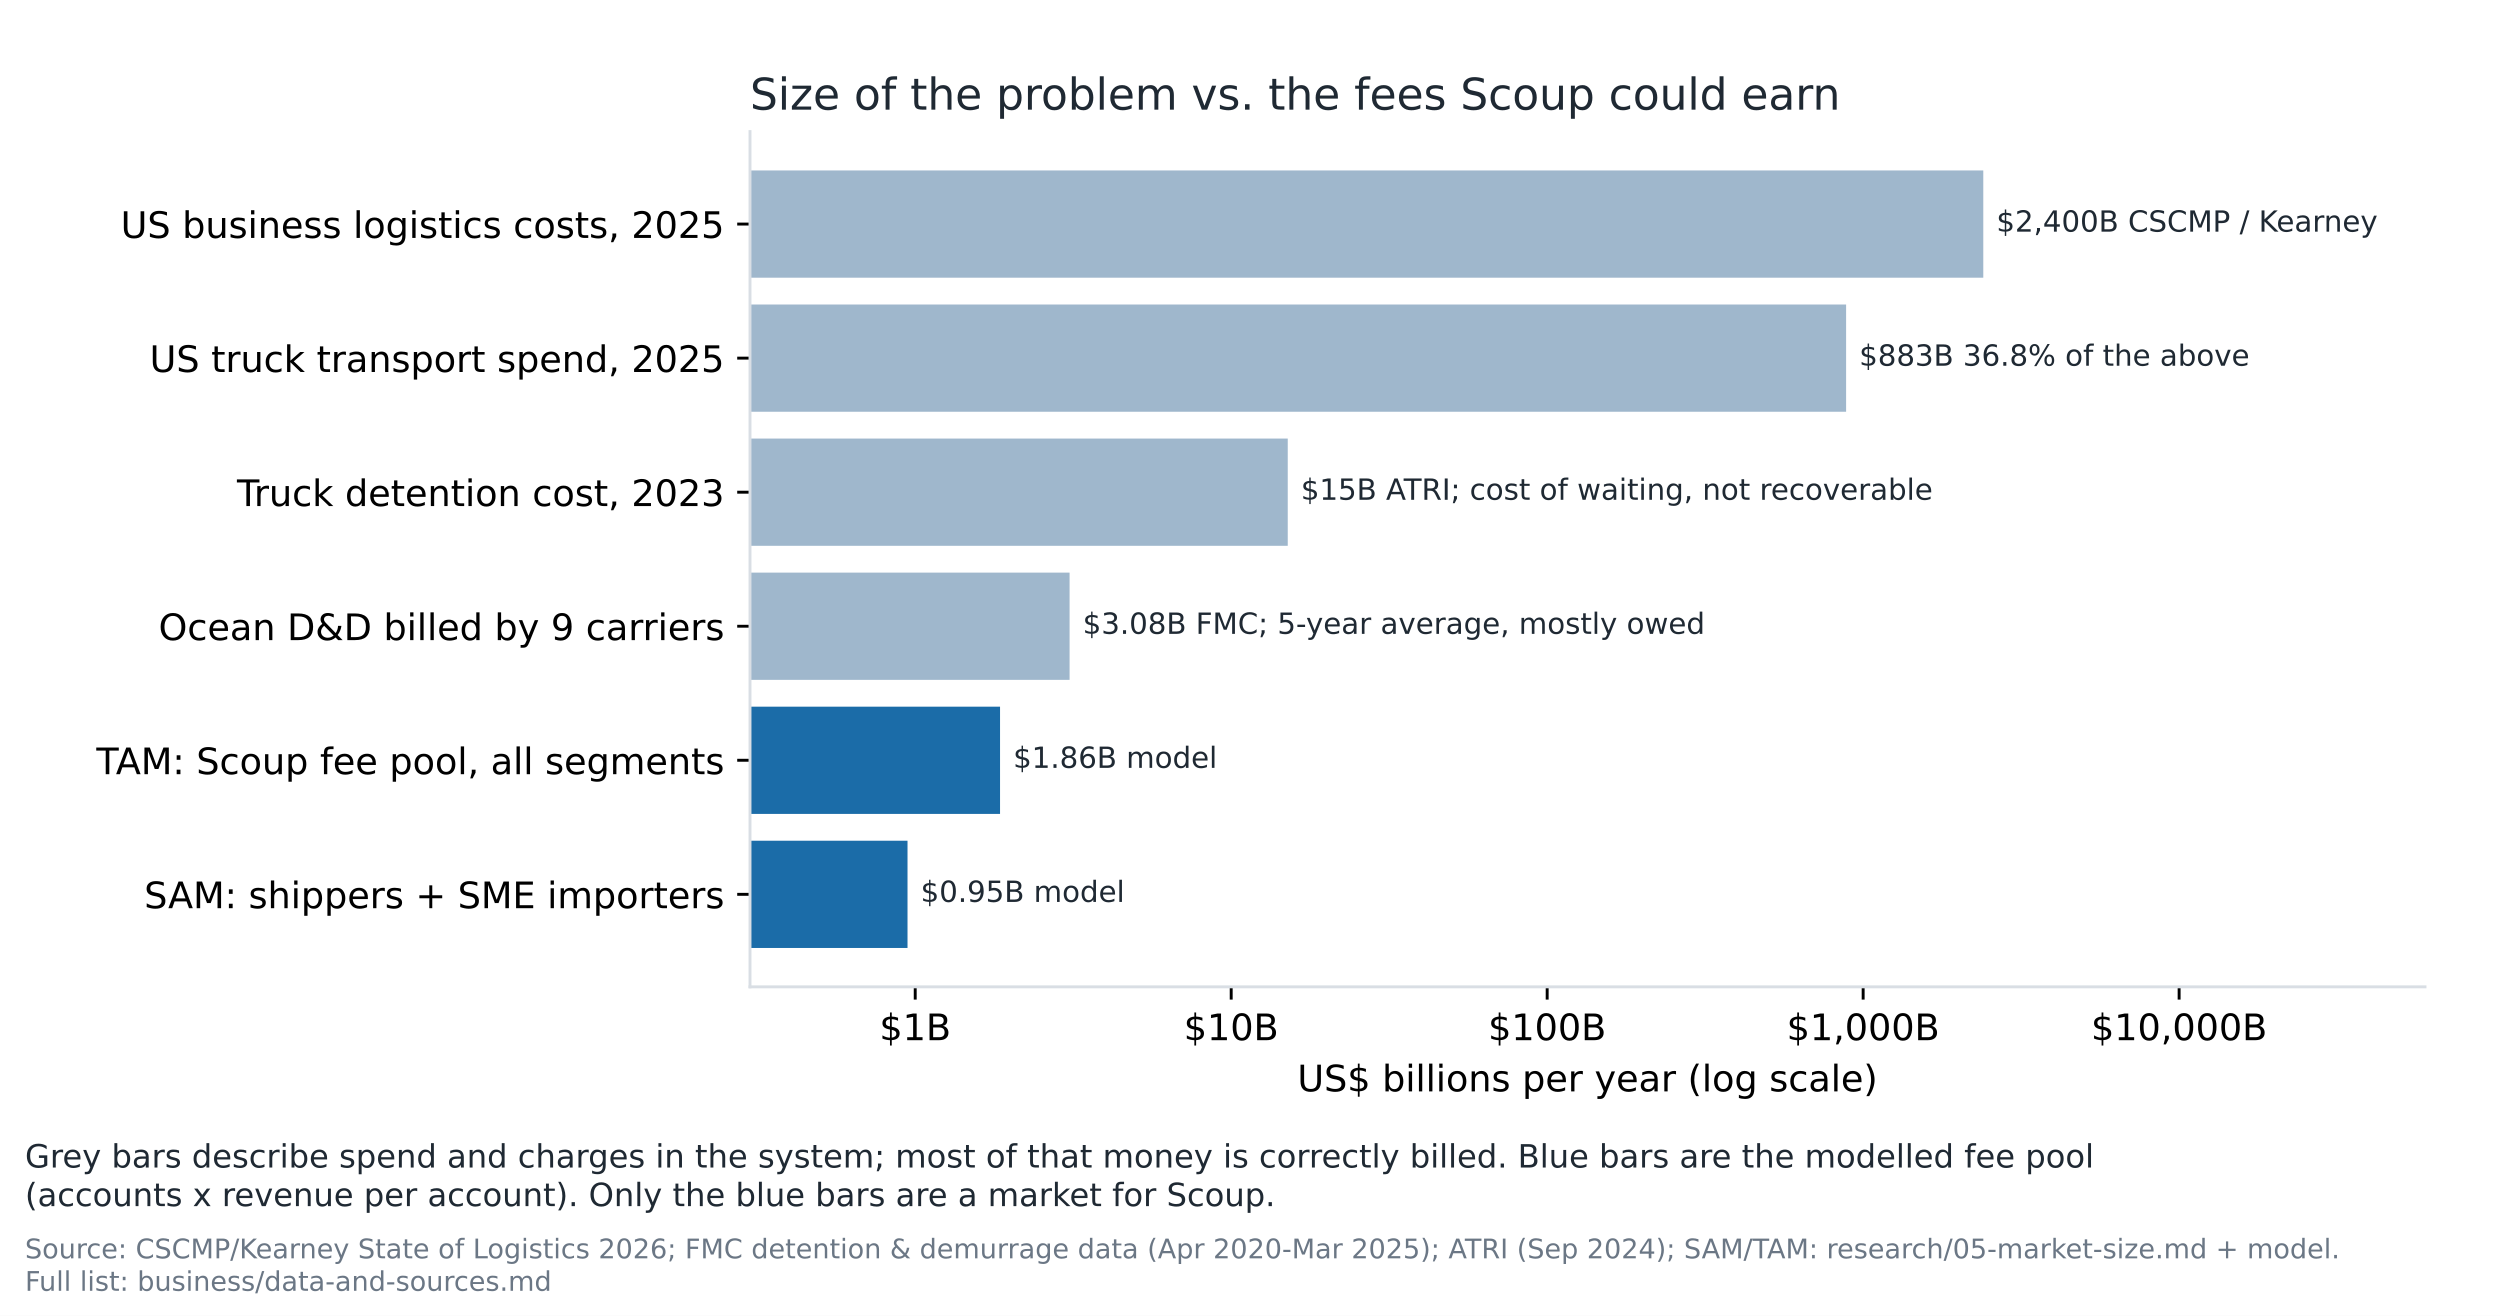
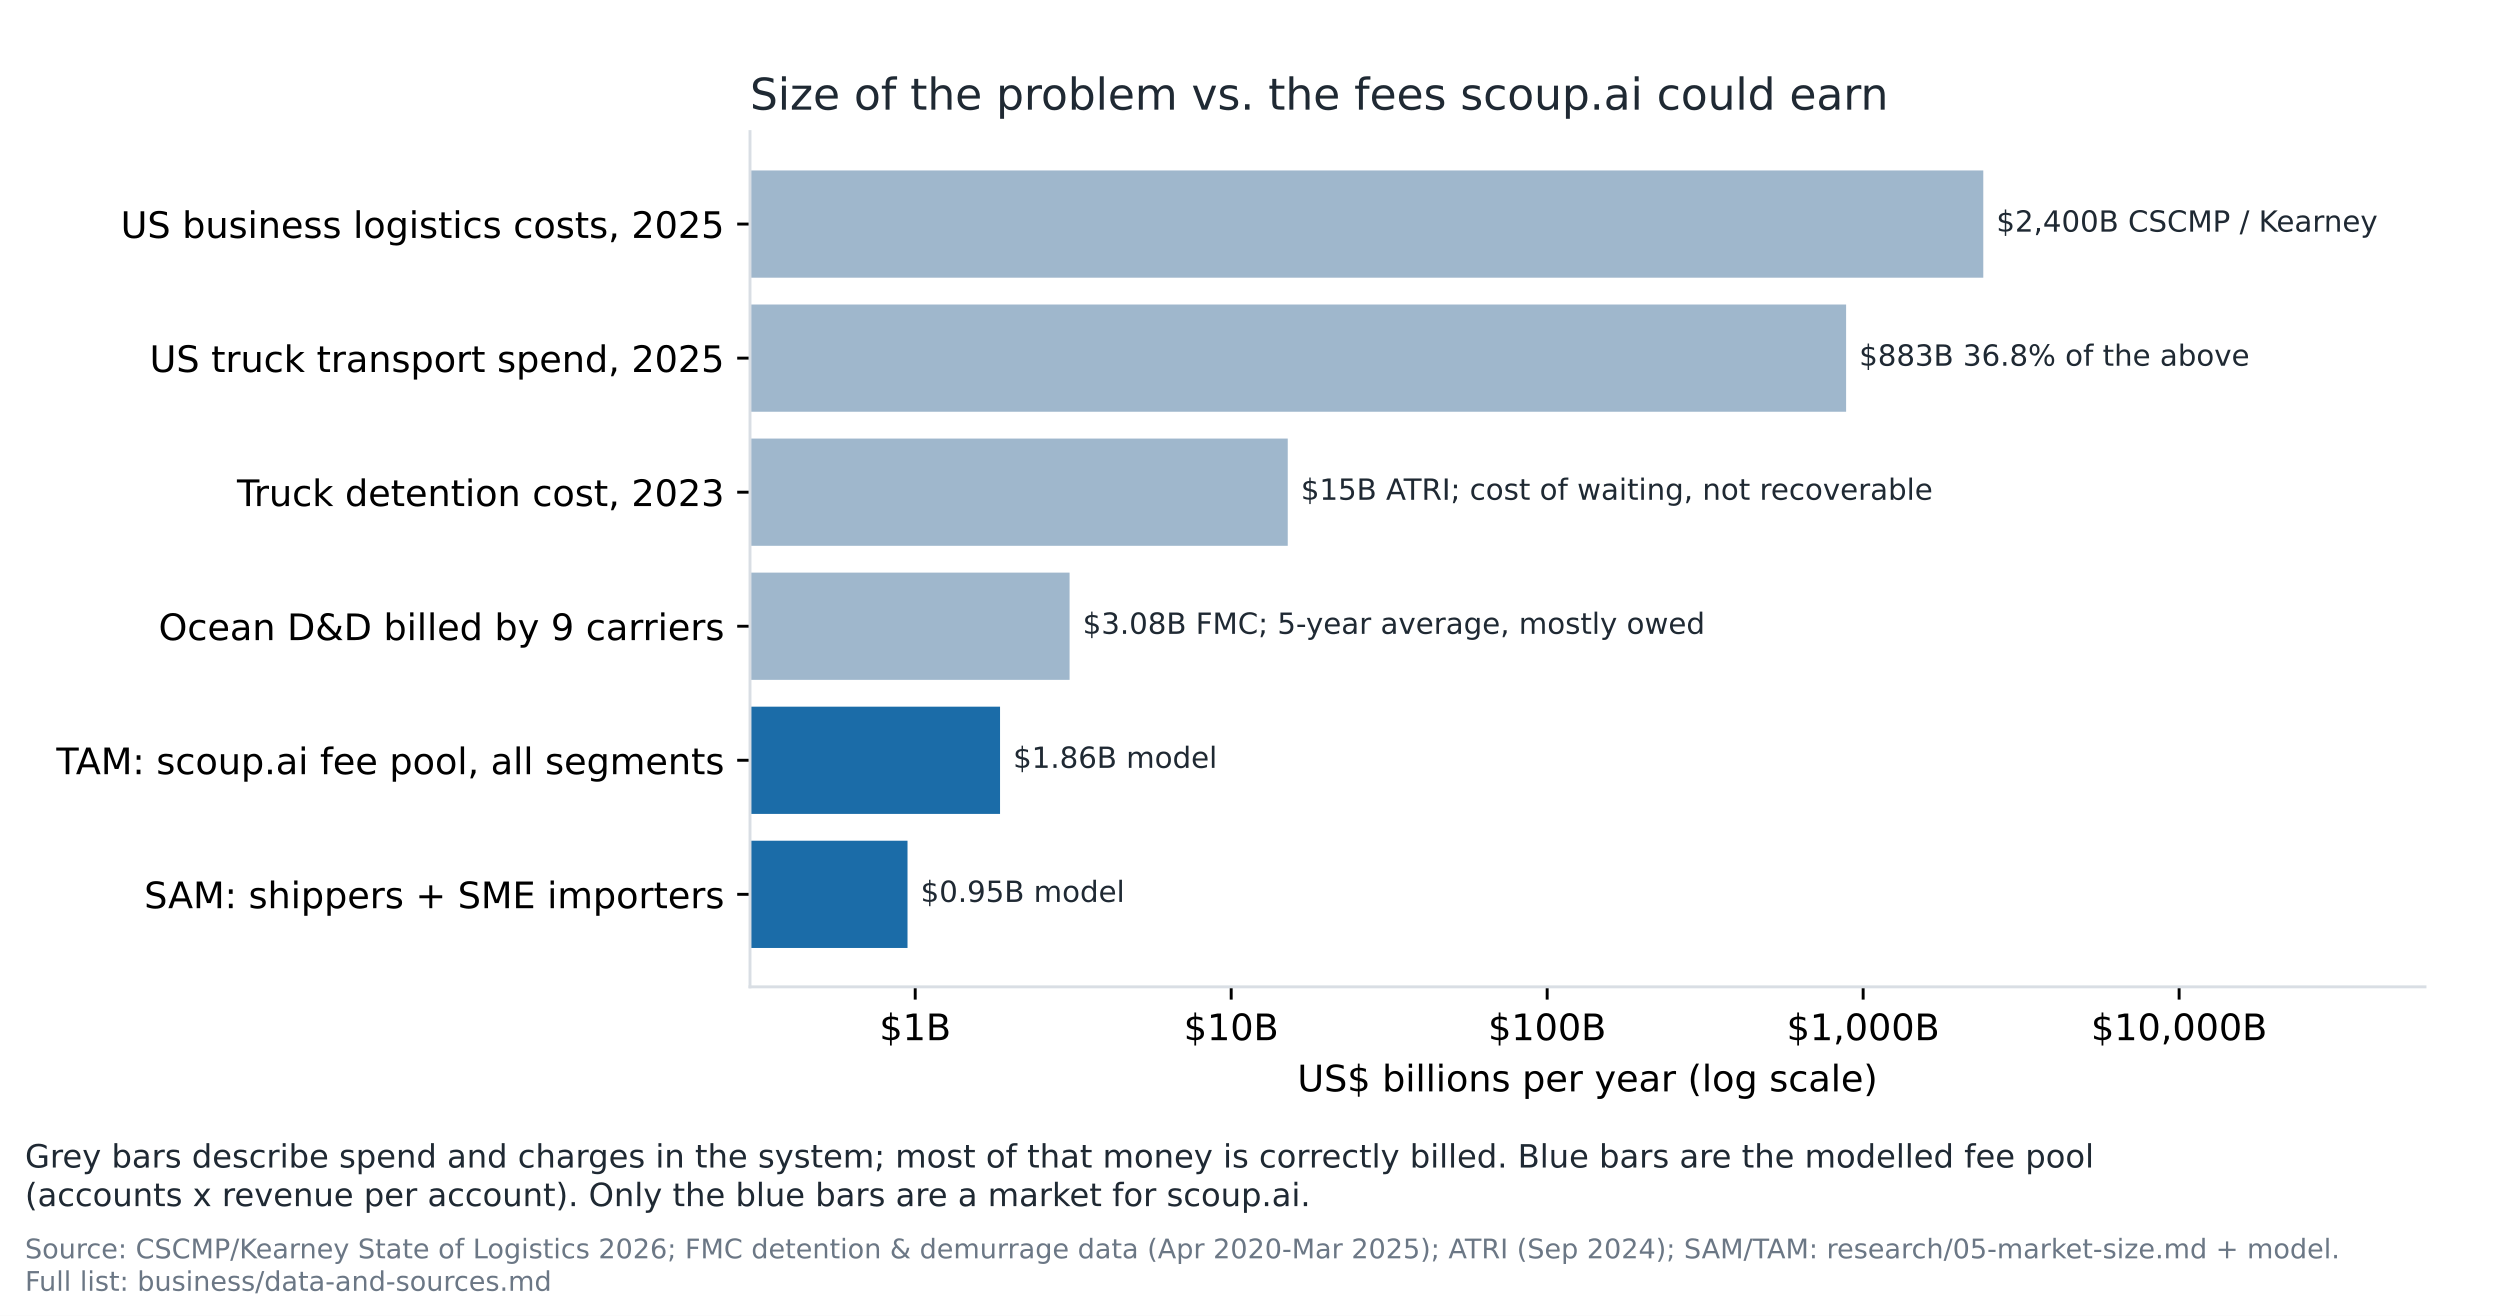
<svg xmlns="http://www.w3.org/2000/svg" xmlns:xlink="http://www.w3.org/1999/xlink" width="684pt" height="360pt" viewBox="0 0 684 360" version="1.1">
  <defs>
    <style type="text/css">*{stroke-linejoin: round; stroke-linecap: butt}</style>
  </defs>
  <g id="figure_1">
    <g id="patch_1">
      <path d="M 0 360  L 684 360  L 684 0  L 0 0  z " style="fill: #ffffff" />
    </g>
    <g id="axes_1">
      <g id="patch_2">
        <path d="M 205.2 270  L 663.48 270  L 663.48 36  L 205.2 36  z " style="fill: #ffffff" />
      </g>
      <g id="patch_3">
-         <path d="M -86200.72 259.364  L 248.295 259.364  L 248.295 230.022  L -86200.72 230.022  z " clip-path="url(#p543af6225b)" style="fill: #1b6ca8" />
+         <path d="M -86200.72 259.364  L 248.295 259.364  L 248.295 230.022  L -86200.72 230.022  z " clip-path="url(#pf828887fbb)" style="fill: #1b6ca8" />
      </g>
      <g id="patch_4">
-         <path d="M -86200.72 222.687  L 273.612 222.687  L 273.612 193.345  L -86200.72 193.345  z " clip-path="url(#p543af6225b)" style="fill: #1b6ca8" />
+         <path d="M -86200.72 222.687  L 273.612 222.687  L 273.612 193.345  L -86200.72 193.345  z " clip-path="url(#pf828887fbb)" style="fill: #1b6ca8" />
      </g>
      <g id="patch_5">
-         <path d="M -86200.72 186.009  L 292.639 186.009  L 292.639 156.668  L -86200.72 156.668  z " clip-path="url(#p543af6225b)" style="fill: #9fb7cc" />
+         <path d="M -86200.72 186.009  L 292.639 186.009  L 292.639 156.668  L -86200.72 156.668  z " clip-path="url(#pf828887fbb)" style="fill: #9fb7cc" />
      </g>
      <g id="patch_6">
-         <path d="M -86200.72 149.332  L 352.327 149.332  L 352.327 119.991  L -86200.72 119.991  z " clip-path="url(#p543af6225b)" style="fill: #9fb7cc" />
+         <path d="M -86200.72 149.332  L 352.327 149.332  L 352.327 119.991  L -86200.72 119.991  z " clip-path="url(#pf828887fbb)" style="fill: #9fb7cc" />
      </g>
      <g id="patch_7">
-         <path d="M -86200.72 112.655  L 505.094 112.655  L 505.094 83.313  L -86200.72 83.313  z " clip-path="url(#p543af6225b)" style="fill: #9fb7cc" />
+         <path d="M -86200.72 112.655  L 505.094 112.655  L 505.094 83.313  L -86200.72 83.313  z " clip-path="url(#pf828887fbb)" style="fill: #9fb7cc" />
      </g>
      <g id="patch_8">
-         <path d="M -86200.72 75.978  L 542.627 75.978  L 542.627 46.636  L -86200.72 46.636  z " clip-path="url(#p543af6225b)" style="fill: #9fb7cc" />
+         <path d="M -86200.72 75.978  L 542.627 75.978  L 542.627 46.636  L -86200.72 46.636  z " clip-path="url(#pf828887fbb)" style="fill: #9fb7cc" />
      </g>
      <g id="matplotlib.axis_1">
        <g id="xtick_1">
          <g id="line2d_1">
            <defs>
-               <path id="m65b700d8da" d="M 0 0  L 0 3.5  " style="stroke: #000000; stroke-width: 0.8" />
+               <path id="m1455ae411c" d="M 0 0  L 0 3.5  " style="stroke: #000000; stroke-width: 0.8" />
            </defs>
            <g>
-               <use xlink:href="#m65b700d8da" x="250.403" y="270" style="stroke: #000000; stroke-width: 0.8" />
+               <use xlink:href="#m1455ae411c" x="250.403" y="270" style="stroke: #000000; stroke-width: 0.8" />
            </g>
          </g>
          <g id="text_1">
            <text style="font-size: 10px; font-family: 'DejaVu Sans'; text-anchor: middle" x="250.403" y="284.598" transform="rotate(-0 250.4035 284.5984)">$1B</text>
          </g>
        </g>
        <g id="xtick_2">
          <g id="line2d_2">
            <g>
-               <use xlink:href="#m65b700d8da" x="336.855" y="270" style="stroke: #000000; stroke-width: 0.8" />
+               <use xlink:href="#m1455ae411c" x="336.855" y="270" style="stroke: #000000; stroke-width: 0.8" />
            </g>
          </g>
          <g id="text_2">
            <text style="font-size: 10px; font-family: 'DejaVu Sans'; text-anchor: middle" x="336.855" y="284.598" transform="rotate(-0 336.8546 284.5984)">$10B</text>
          </g>
        </g>
        <g id="xtick_3">
          <g id="line2d_3">
            <g>
-               <use xlink:href="#m65b700d8da" x="423.306" y="270" style="stroke: #000000; stroke-width: 0.8" />
+               <use xlink:href="#m1455ae411c" x="423.306" y="270" style="stroke: #000000; stroke-width: 0.8" />
            </g>
          </g>
          <g id="text_3">
            <text style="font-size: 10px; font-family: 'DejaVu Sans'; text-anchor: middle" x="423.306" y="284.598" transform="rotate(-0 423.3057 284.5984)">$100B</text>
          </g>
        </g>
        <g id="xtick_4">
          <g id="line2d_4">
            <g>
-               <use xlink:href="#m65b700d8da" x="509.757" y="270" style="stroke: #000000; stroke-width: 0.8" />
+               <use xlink:href="#m1455ae411c" x="509.757" y="270" style="stroke: #000000; stroke-width: 0.8" />
            </g>
          </g>
          <g id="text_4">
            <text style="font-size: 10px; font-family: 'DejaVu Sans'; text-anchor: middle" x="509.757" y="284.598" transform="rotate(-0 509.7568 284.5984)">$1,000B</text>
          </g>
        </g>
        <g id="xtick_5">
          <g id="line2d_5">
            <g>
-               <use xlink:href="#m65b700d8da" x="596.208" y="270" style="stroke: #000000; stroke-width: 0.8" />
+               <use xlink:href="#m1455ae411c" x="596.208" y="270" style="stroke: #000000; stroke-width: 0.8" />
            </g>
          </g>
          <g id="text_5">
            <text style="font-size: 10px; font-family: 'DejaVu Sans'; text-anchor: middle" x="596.208" y="284.598" transform="rotate(-0 596.2079 284.5984)">$10,000B</text>
          </g>
        </g>
        <g id="text_6">
          <text style="font-size: 10px; font-family: 'DejaVu Sans'; text-anchor: middle" x="434.34" y="298.599" transform="rotate(-0 434.34 298.5992)">US$ billions per year (log scale)</text>
        </g>
      </g>
      <g id="matplotlib.axis_2">
        <g id="ytick_1">
          <g id="line2d_6">
            <defs>
-               <path id="m6f489ade43" d="M 0 0  L -3.5 0  " style="stroke: #000000; stroke-width: 0.8" />
+               <path id="m6429c1f62a" d="M 0 0  L -3.5 0  " style="stroke: #000000; stroke-width: 0.8" />
            </defs>
            <g>
-               <use xlink:href="#m6f489ade43" x="205.2" y="244.693" style="stroke: #000000; stroke-width: 0.8" />
+               <use xlink:href="#m6429c1f62a" x="205.2" y="244.693" style="stroke: #000000; stroke-width: 0.8" />
            </g>
          </g>
          <g id="text_7">
            <text style="font-size: 10px; font-family: 'DejaVu Sans'; text-anchor: end" x="198.2" y="248.492" transform="rotate(-0 198.2 248.492)">SAM: shippers + SME importers</text>
          </g>
        </g>
        <g id="ytick_2">
          <g id="line2d_7">
            <g>
-               <use xlink:href="#m6f489ade43" x="205.2" y="208.016" style="stroke: #000000; stroke-width: 0.8" />
+               <use xlink:href="#m6429c1f62a" x="205.2" y="208.016" style="stroke: #000000; stroke-width: 0.8" />
            </g>
          </g>
          <g id="text_8">
-             <text style="font-size: 10px; font-family: 'DejaVu Sans'; text-anchor: end" x="198.2" y="211.815" transform="rotate(-0 198.2 211.8149)">TAM: Scoup fee pool, all segments</text>
+             <text style="font-size: 10px; font-family: 'DejaVu Sans'; text-anchor: end" x="198.2" y="211.815" transform="rotate(-0 198.2 211.8149)">TAM: scoup.ai fee pool, all segments</text>
          </g>
        </g>
        <g id="ytick_3">
          <g id="line2d_8">
            <g>
-               <use xlink:href="#m6f489ade43" x="205.2" y="171.339" style="stroke: #000000; stroke-width: 0.8" />
+               <use xlink:href="#m6429c1f62a" x="205.2" y="171.339" style="stroke: #000000; stroke-width: 0.8" />
            </g>
          </g>
          <g id="text_9">
            <text style="font-size: 10px; font-family: 'DejaVu Sans'; text-anchor: end" x="198.2" y="175.138" transform="rotate(-0 198.2 175.1378)">Ocean D&amp;D billed by 9 carriers</text>
          </g>
        </g>
        <g id="ytick_4">
          <g id="line2d_9">
            <g>
-               <use xlink:href="#m6f489ade43" x="205.2" y="134.661" style="stroke: #000000; stroke-width: 0.8" />
+               <use xlink:href="#m6429c1f62a" x="205.2" y="134.661" style="stroke: #000000; stroke-width: 0.8" />
            </g>
          </g>
          <g id="text_10">
            <text style="font-size: 10px; font-family: 'DejaVu Sans'; text-anchor: end" x="198.2" y="138.461" transform="rotate(-0 198.2 138.4607)">Truck detention cost, 2023</text>
          </g>
        </g>
        <g id="ytick_5">
          <g id="line2d_10">
            <g>
-               <use xlink:href="#m6f489ade43" x="205.2" y="97.984" style="stroke: #000000; stroke-width: 0.8" />
+               <use xlink:href="#m6429c1f62a" x="205.2" y="97.984" style="stroke: #000000; stroke-width: 0.8" />
            </g>
          </g>
          <g id="text_11">
            <text style="font-size: 10px; font-family: 'DejaVu Sans'; text-anchor: end" x="198.2" y="101.784" transform="rotate(-0 198.2 101.7835)">US truck transport spend, 2025</text>
          </g>
        </g>
        <g id="ytick_6">
          <g id="line2d_11">
            <g>
-               <use xlink:href="#m6f489ade43" x="205.2" y="61.307" style="stroke: #000000; stroke-width: 0.8" />
+               <use xlink:href="#m6429c1f62a" x="205.2" y="61.307" style="stroke: #000000; stroke-width: 0.8" />
            </g>
          </g>
          <g id="text_12">
            <text style="font-size: 10px; font-family: 'DejaVu Sans'; text-anchor: end" x="198.2" y="65.106" transform="rotate(-0 198.2 65.10643)">US business logistics costs, 2025</text>
          </g>
        </g>
      </g>
      <g id="patch_9">
        <path d="M 205.2 270  L 205.2 36  " style="fill: none; stroke: #d9dee4; stroke-width: 0.8; stroke-linejoin: miter; stroke-linecap: square" />
      </g>
      <g id="patch_10">
        <path d="M 205.2 270  L 663.48 270  " style="fill: none; stroke: #d9dee4; stroke-width: 0.8; stroke-linejoin: miter; stroke-linecap: square" />
      </g>
      <g id="text_13">
        <text style="font-size: 8px; font-family: 'DejaVu Sans'; text-anchor: start; fill: #1f2933" x="251.874" y="246.771" transform="rotate(-0 251.8738 246.7712)">$0.95B  model</text>
      </g>
      <g id="text_14">
        <text style="font-size: 8px; font-family: 'DejaVu Sans'; text-anchor: start; fill: #1f2933" x="277.191" y="210.094" transform="rotate(-0 277.1907 210.0941)">$1.86B  model</text>
      </g>
      <g id="text_15">
        <text style="font-size: 8px; font-family: 'DejaVu Sans'; text-anchor: start; fill: #1f2933" x="296.218" y="173.417" transform="rotate(-0 296.2177 173.417)">$3.08B  FMC; 5-year average, mostly owed</text>
      </g>
      <g id="text_16">
        <text style="font-size: 8px; font-family: 'DejaVu Sans'; text-anchor: start; fill: #1f2933" x="355.906" y="136.74" transform="rotate(-0 355.9058 136.7399)">$15B  ATRI; cost of waiting, not recoverable</text>
      </g>
      <g id="text_17">
        <text style="font-size: 8px; font-family: 'DejaVu Sans'; text-anchor: start; fill: #1f2933" x="508.672" y="100.063" transform="rotate(-0 508.672 100.0628)">$883B  36.8% of the above</text>
      </g>
      <g id="text_18">
        <text style="font-size: 8px; font-family: 'DejaVu Sans'; text-anchor: start; fill: #1f2933" x="546.205" y="63.386" transform="rotate(-0 546.205 63.38565)">$2,400B  CSCMP / Kearney</text>
      </g>
      <g id="text_19">
-         <text style="font-size: 12px; font-family: 'DejaVu Sans'; text-anchor: start; fill: #1f2933" x="205.2" y="30" transform="rotate(-0 205.2 30)">Size of the problem vs. the fees Scoup could earn</text>
+         <text style="font-size: 12px; font-family: 'DejaVu Sans'; text-anchor: start; fill: #1f2933" x="205.2" y="30" transform="rotate(-0 205.2 30)">Size of the problem vs. the fees scoup.ai could earn</text>
      </g>
    </g>
    <g id="text_20">
      <text style="font-size: 8.8px; font-family: 'DejaVu Sans'; fill: #1f2933" transform="translate(6.84 319.4427)">Grey bars describe spend and charges in the system; most of that money is correctly billed. Blue bars are the modelled fee pool</text>
-       <text style="font-size: 8.8px; font-family: 'DejaVu Sans'; fill: #1f2933" transform="translate(6.84 330.0051)">(accounts x revenue per account). Only the blue bars are a market for Scoup.</text>
+       <text style="font-size: 8.8px; font-family: 'DejaVu Sans'; fill: #1f2933" transform="translate(6.84 330.0051)">(accounts x revenue per account). Only the blue bars are a market for scoup.ai.</text>
    </g>
    <g id="text_21">
      <text style="font-size: 7.4px; font-family: 'DejaVu Sans'; fill: #6b7785" transform="translate(6.84 344.2795)">Source: CSCMP/Kearney State of Logistics 2026; FMC detention &amp; demurrage data (Apr 2020-Mar 2025); ATRI (Sep 2024); SAM/TAM: research/05-market-size.md + model.</text>
      <text style="font-size: 7.4px; font-family: 'DejaVu Sans'; fill: #6b7785" transform="translate(6.84 353.1615)">Full list: business/data-and-sources.md</text>
    </g>
  </g>
  <defs>
-     <clipPath id="p543af6225b">
+     <clipPath id="pf828887fbb">
      <rect x="205.2" y="36" width="458.28" height="234" />
    </clipPath>
  </defs>
</svg>
